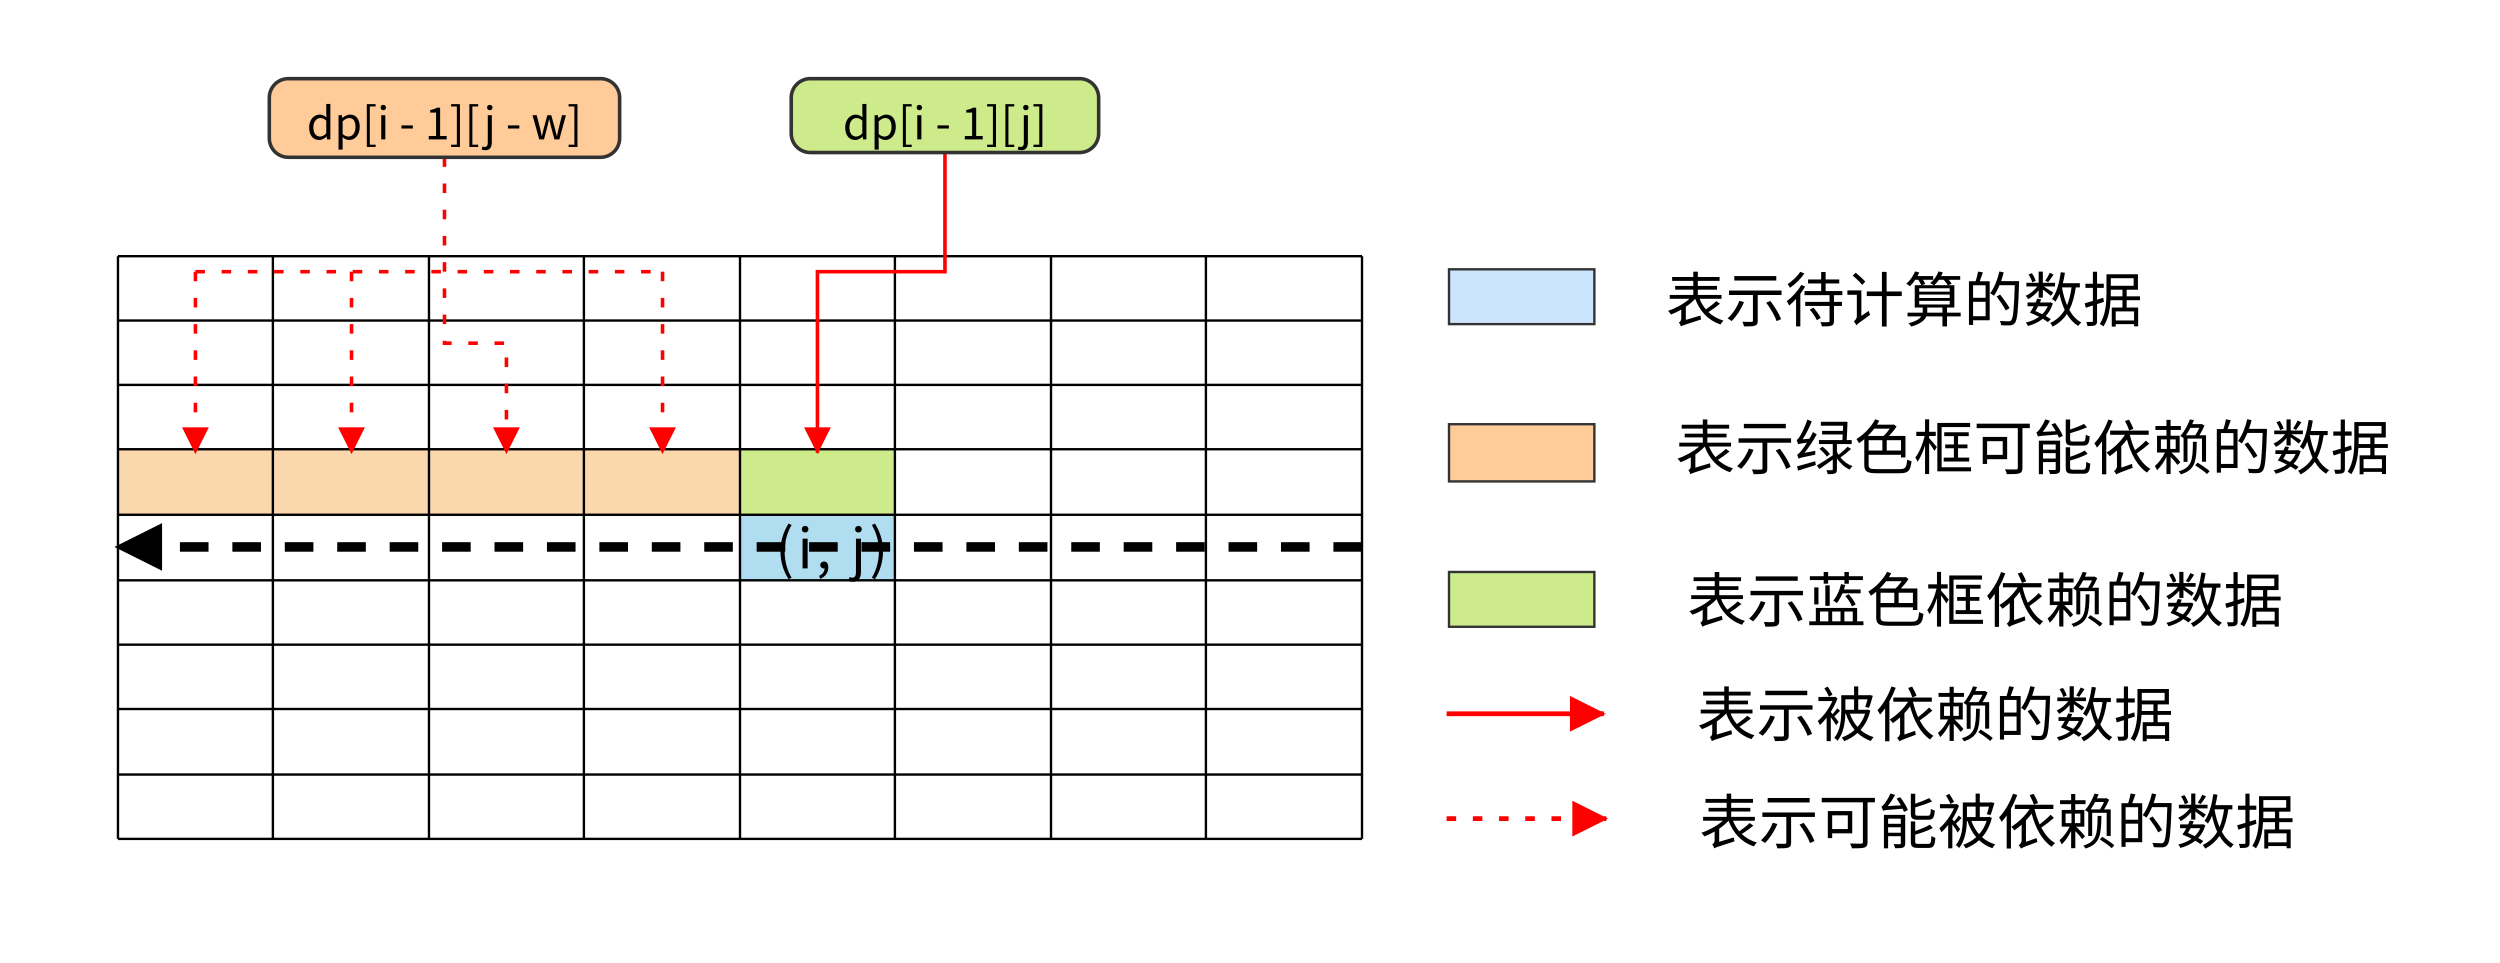
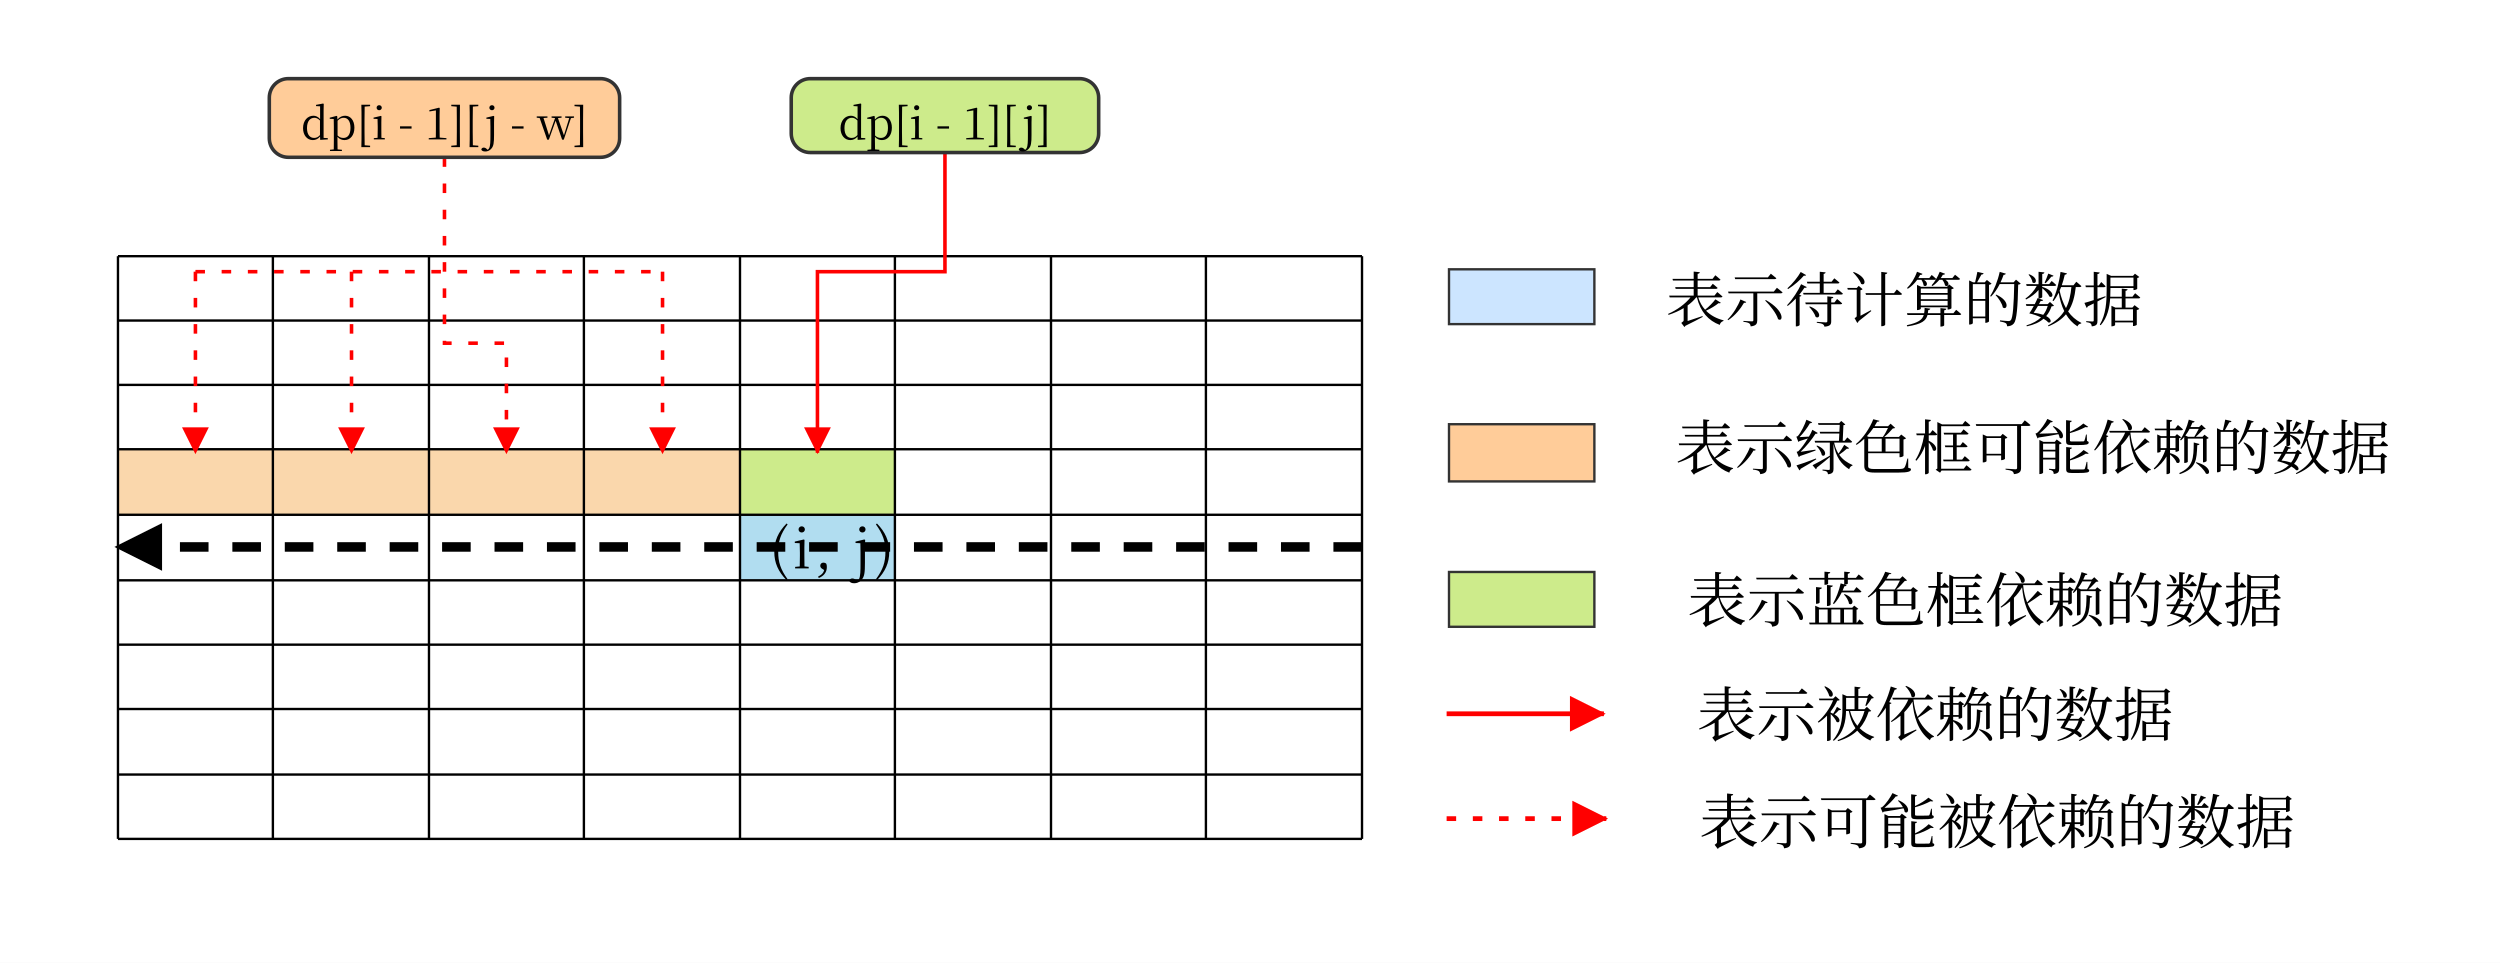
- <svg xmlns="http://www.w3.org/2000/svg" viewBox="0 0 1049 404" role="img" aria-label="dp 表格中 (i, j) 单元格向左累加同一行前面各列的数据，右侧为图例说明" font-family="Seaford, 'PingFang SC', 'Hiragino Sans GB', 'Noto Sans CJK SC', 'Microsoft YaHei', sans-serif" width="1049" height="404">
+ <svg xmlns="http://www.w3.org/2000/svg" viewBox="0 0 1049 404" role="img" aria-label="dp 表格中 (i, j) 单元格向左累加同一行前面各列的数据，右侧为图例说明" font-family="Seaford, 'Songti SC', STSong, SimSun, 'Noto Serif CJK SC', Palatino, 'Source Serif Pro', serif" width="1049" height="404">
  <defs>
    <marker id="arrow-dp22" viewBox="0 0 10 10" refX="9.5" refY="5" markerWidth="7.5" markerHeight="7.5" orient="auto-start-reverse">
      <path d="M0,0 L10,5 L0,10 z" fill="#ff0000" />
    </marker>
    <marker id="arrow-dp22b" viewBox="0 0 10 10" refX="9.5" refY="5" markerWidth="5.75" markerHeight="5" orient="auto-start-reverse">
      <path d="M0,0 L10,5 L0,10 z" fill="#000000" />
    </marker>
  </defs>
  <rect x="0" y="0" width="1049" height="404" fill="#ffffff" />
  <rect x="49.5" y="188.5" width="261" height="27.5" fill="#fad7ac" />
  <rect x="310.5" y="188.5" width="65" height="27.5" fill="#cdeb8b" />
  <rect x="310.5" y="216" width="65" height="27.5" fill="#b1ddf0" />
  <g fill="none" stroke="#000000" stroke-width="1">
    <path d="M 49.5 107.5 H 571.5 M 49.5 134.5 H 571.5 M 49.5 161.5 H 571.5              M 49.5 188.5 H 571.5 M 49.5 216 H 571.5 M 49.5 243.5 H 571.5              M 49.5 270.5 H 571.5 M 49.5 297.5 H 571.5 M 49.5 325 H 571.5              M 49.5 352 H 571.5" />
    <path d="M 49.5 107.5 V 352 M 114.5 107.5 V 352 M 180 107.5 V 352              M 245 107.5 V 352 M 310.5 107.5 V 352 M 375.5 107.5 V 352              M 441 107.5 V 352 M 506 107.5 V 352 M 571.5 107.5 V 352" />
  </g>
  <g fill="none" stroke="#ff0000" stroke-width="1.5" stroke-dasharray="4 7">
    <path d="M 186.5 66 V 144 H 212.5 V 190" marker-end="url(#arrow-dp22)" />
    <path d="M 82 114 H 278" />
    <path d="M 82 114 V 190" marker-end="url(#arrow-dp22)" />
    <path d="M 147.5 114 V 190" marker-end="url(#arrow-dp22)" />
    <path d="M 278 114 V 190" marker-end="url(#arrow-dp22)" />
  </g>
  <path d="M 396.5 64 V 114 H 343 V 190" fill="none" stroke="#ff0000" stroke-width="1.5" marker-end="url(#arrow-dp22)" />
  <rect x="113" y="33" width="147" height="33" rx="8" fill="#ffcc99" stroke="#333333" stroke-width="1.5" />
  <text x="186.5" y="58.5" font-size="18.7" fill="#000000" text-anchor="middle">dp[i - 1][j - w]</text>
  <rect x="332" y="33" width="129" height="31" rx="8" fill="#cdeb8b" stroke="#333333" stroke-width="1.5" />
  <text x="396.5" y="58.5" font-size="18.7" fill="#000000" text-anchor="middle">dp[i - 1][j]</text>
  <path d="M 571.5 229.5 H 49" fill="none" stroke="#000000" stroke-width="4" stroke-dasharray="12 10" marker-end="url(#arrow-dp22b)" />
  <text x="349" y="238.5" font-size="23" letter-spacing="1.5" fill="#000000" text-anchor="middle">(i, j)</text>
  <rect x="608" y="113" width="61" height="23" fill="#cce5ff" stroke="#333333" stroke-width="1" />
  <rect x="608" y="178" width="61" height="24" fill="#ffcc99" stroke="#333333" stroke-width="1" />
  <rect x="608" y="240" width="61" height="23" fill="#cdeb8b" stroke="#333333" stroke-width="1" />
  <text x="699" y="135" font-size="25" fill="#000000">表示待计算的数据</text>
  <text x="703" y="197" font-size="25" fill="#000000">表示绿色框可能依赖的数据</text>
  <text x="708" y="261" font-size="25" fill="#000000">表示蓝色框依赖的数据</text>
  <text x="712" y="309" font-size="25" fill="#000000">表示被依赖的数据</text>
  <text x="713" y="354" font-size="25" fill="#000000">表示可能被依赖的数据</text>
  <path d="M 607 299.5 H 673" fill="none" stroke="#ff0000" stroke-width="2" marker-end="url(#arrow-dp22)" />
  <path d="M 607 343.5 H 674" fill="none" stroke="#ff0000" stroke-width="2" stroke-dasharray="4 7" marker-end="url(#arrow-dp22)" />
</svg>
